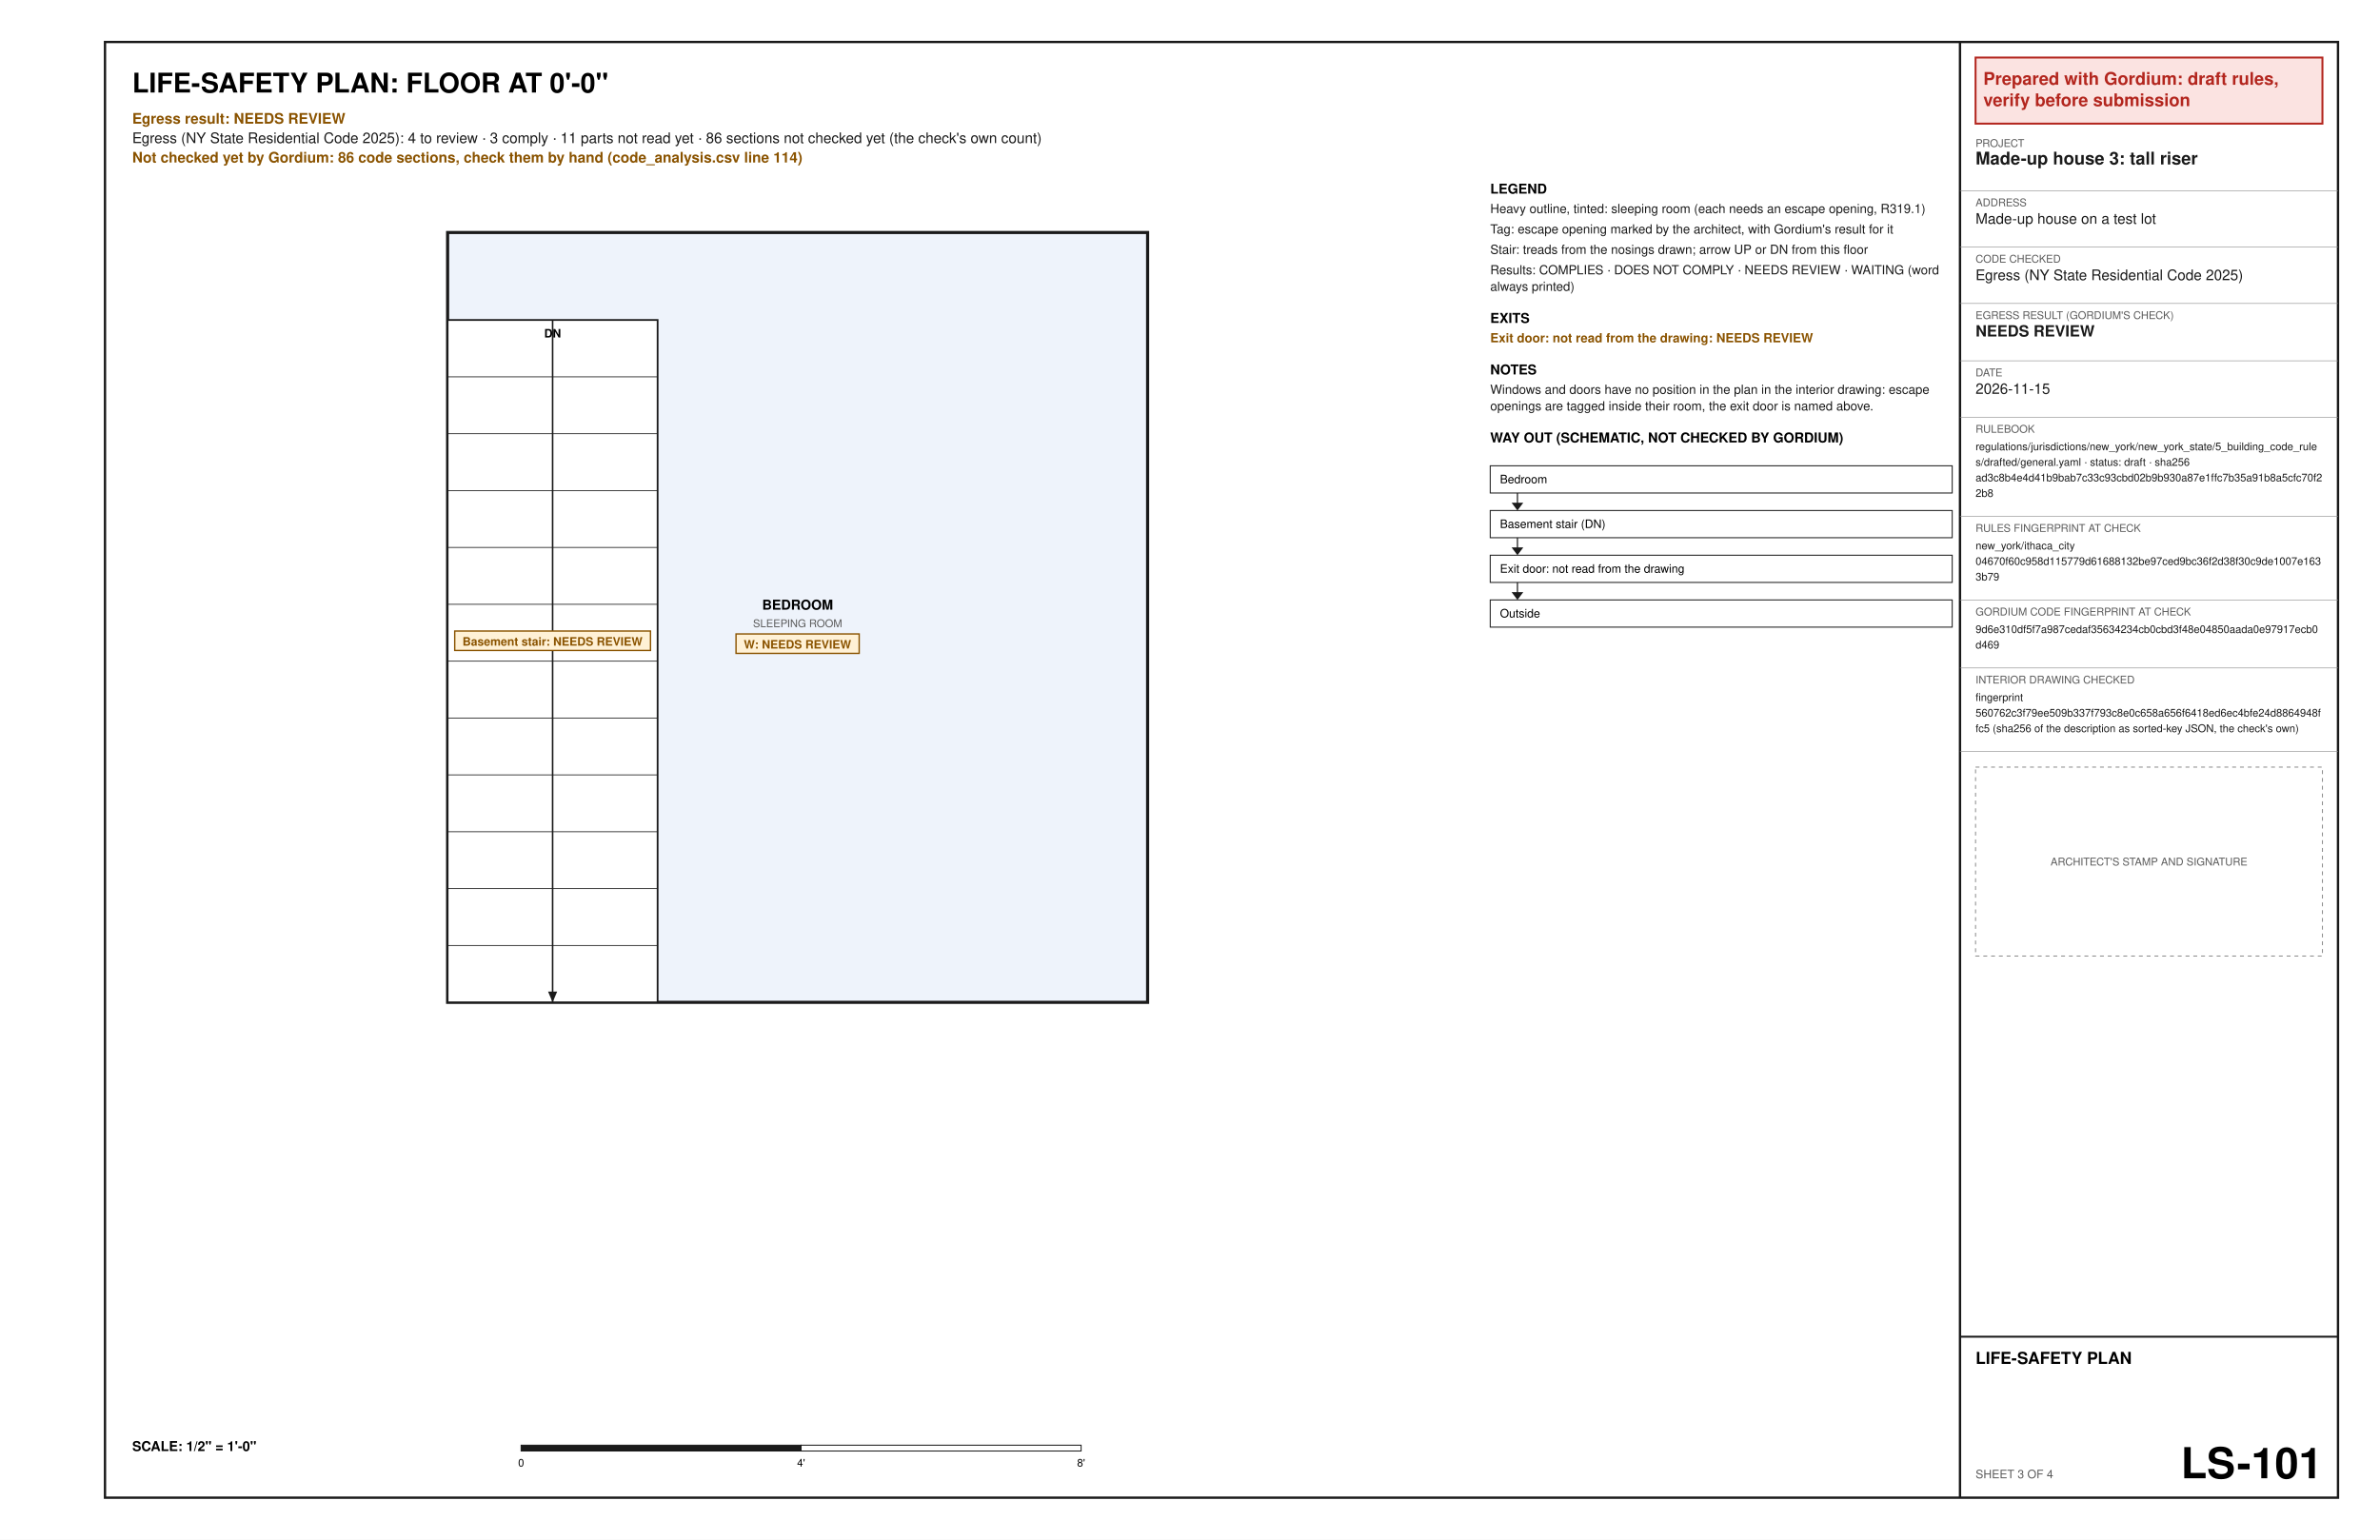
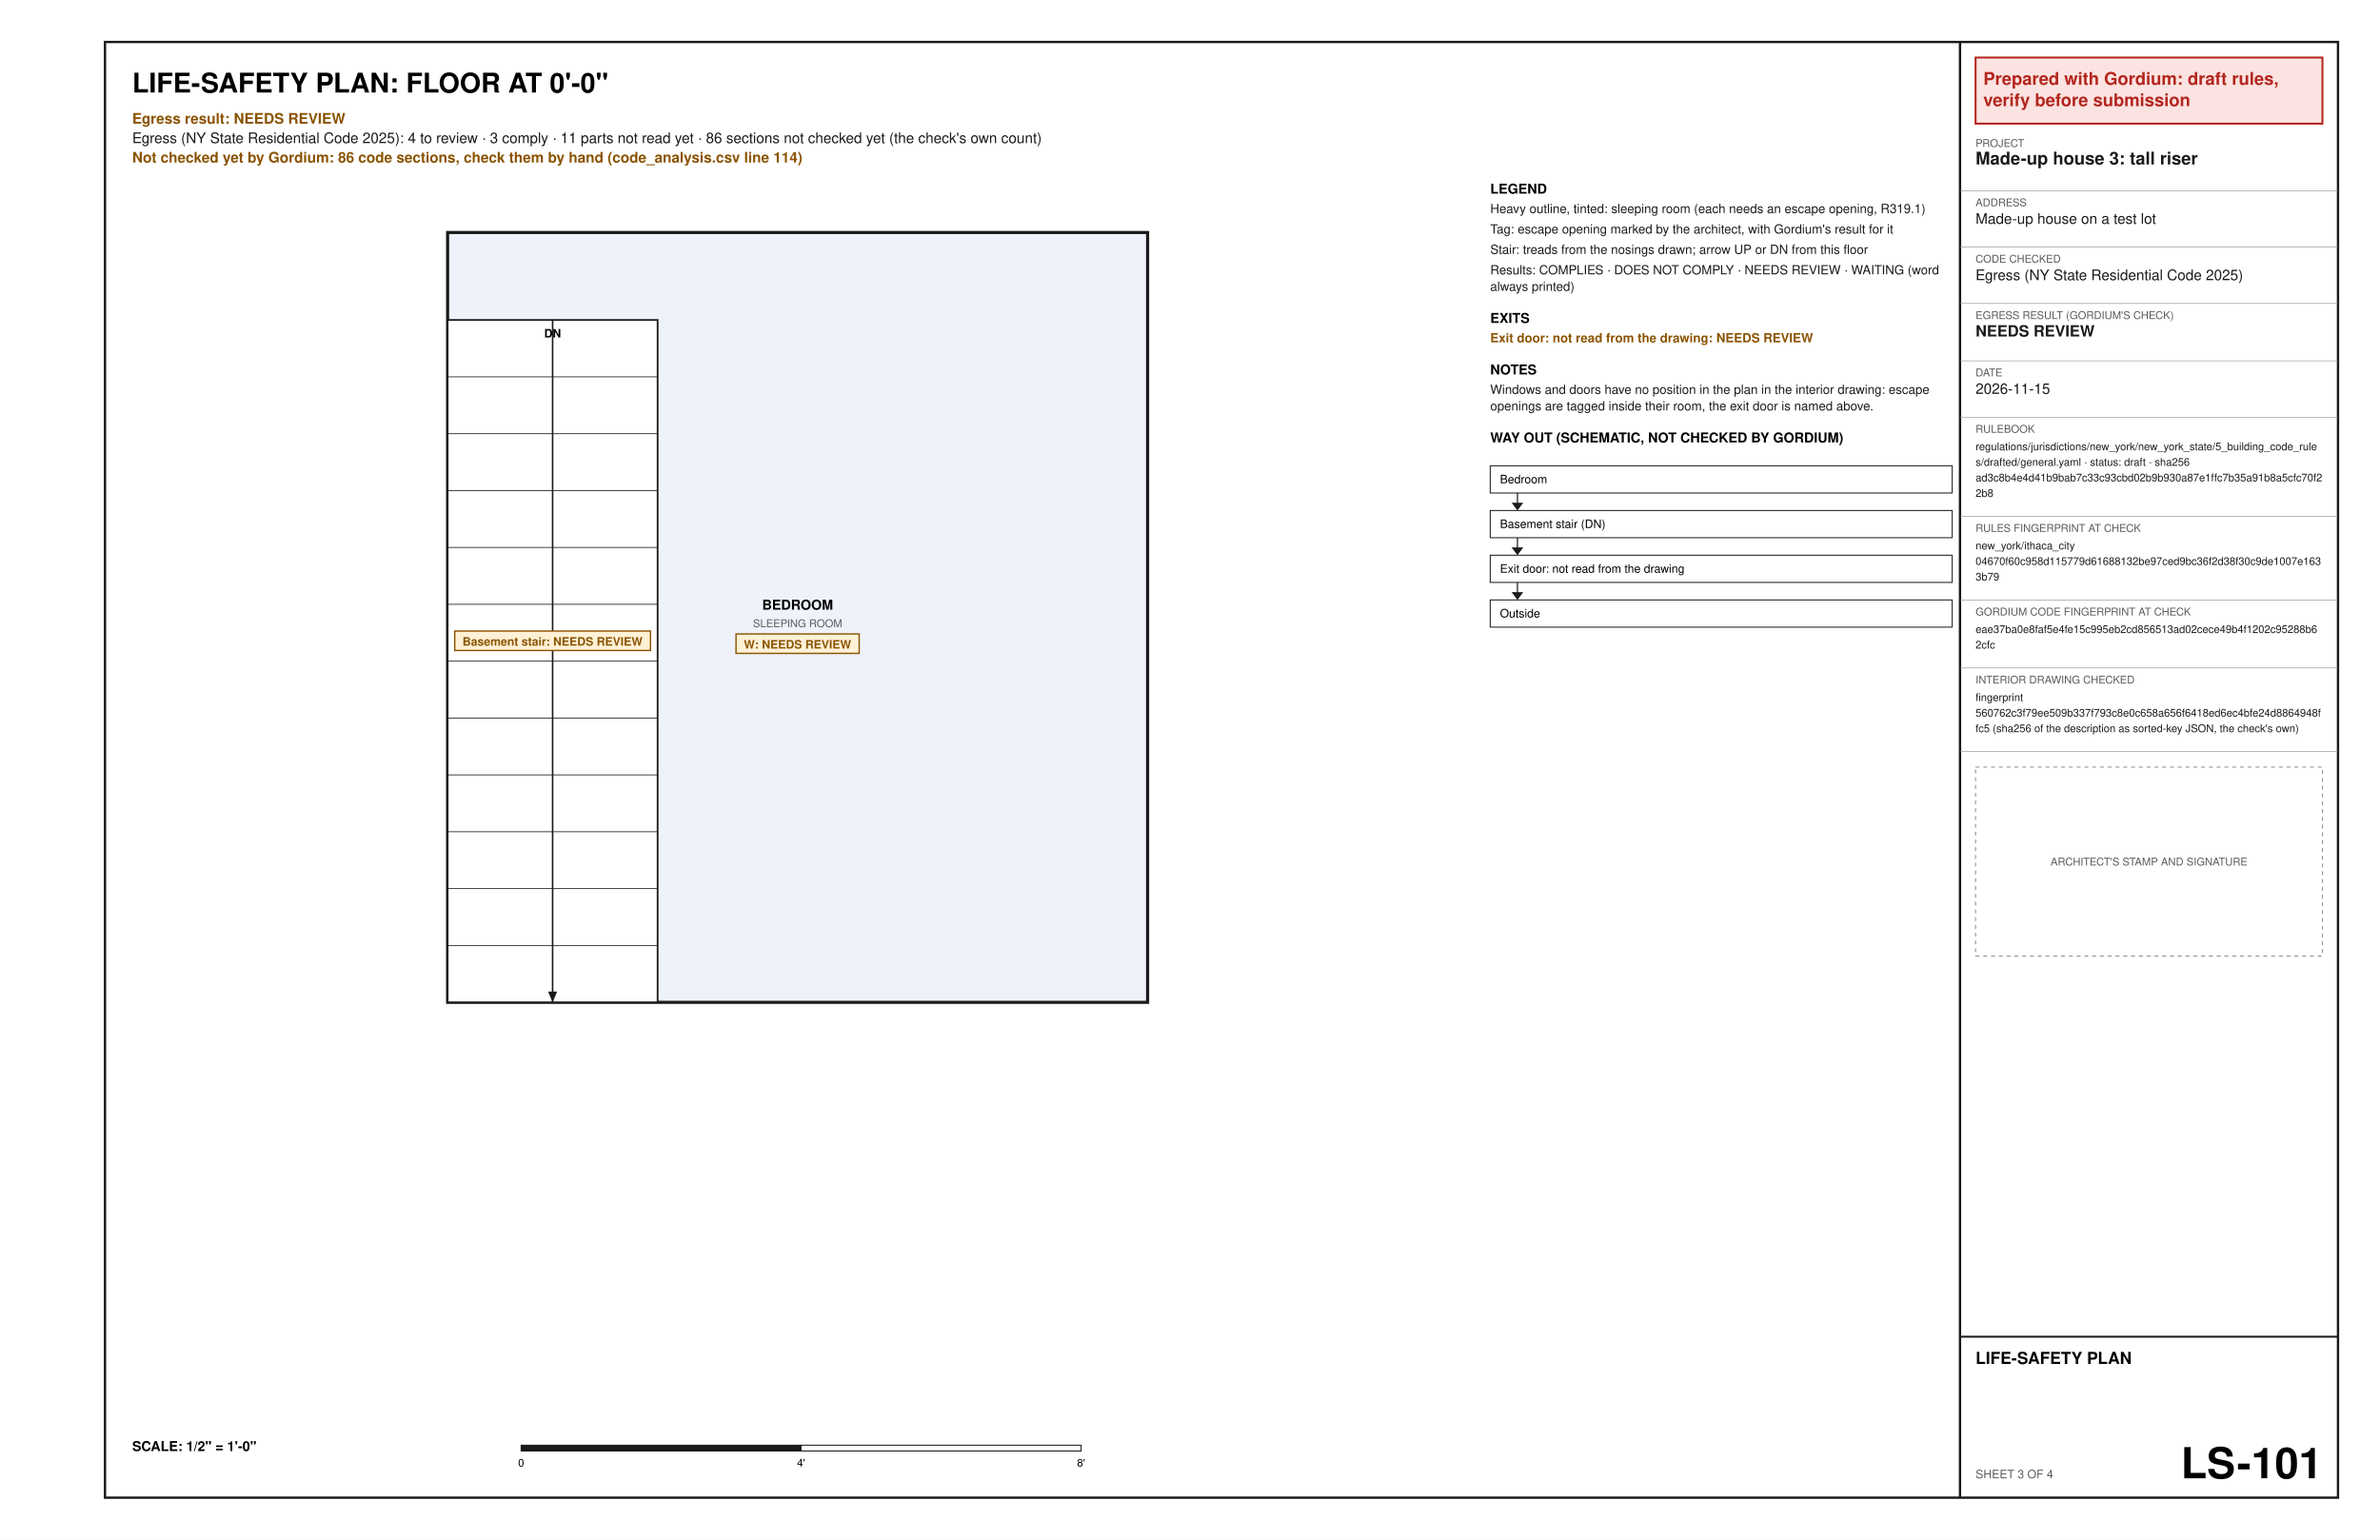
<svg xmlns="http://www.w3.org/2000/svg" width="17in" height="11in" viewBox="0 0 1224 792" font-family="Helvetica, Arial, sans-serif">
  <rect x="0" y="0" width="1224" height="792" fill="#ffffff" />
  <text x="68" y="47.6" font-size="14" font-weight="bold" text-anchor="start" fill="#000000" xml:space="preserve">LIFE-SAFETY PLAN: FLOOR AT 0'-0"</text>
  <text x="68" y="63.6" font-size="7.5" font-weight="bold" text-anchor="start" fill="#8a5300" xml:space="preserve">Egress result: NEEDS REVIEW</text>
  <text x="68" y="73.6" font-size="7.5" text-anchor="start" fill="#1a1a1a" xml:space="preserve">Egress (NY State Residential Code 2025): 4 to review · 3 comply · 11 parts not read yet · 86 sections not checked yet (the check's own count)</text>
  <text x="68" y="83.6" font-size="7.5" font-weight="bold" text-anchor="start" fill="#8a5300" xml:space="preserve">Not checked yet by Gordium: 86 code sections, check them by hand (code_analysis.csv line 114)</text>
  <polygon points="230.2,515.6 590.2,515.6 590.2,119.6 230.2,119.6" fill="#eef3fb" stroke="#1a1a1a" stroke-width="1.6" />
  <text x="410.2" y="313.6" font-size="7" font-weight="bold" text-anchor="middle" fill="#000000" xml:space="preserve">BEDROOM</text>
  <text x="410.2" y="322.6" font-size="5.5" text-anchor="middle" fill="#5a5a5a" xml:space="preserve">SLEEPING ROOM</text>
  <polygon points="378.53,326.1 441.87,326.1 441.87,336.1 378.53,336.1" fill="#fff1d6" stroke="#8a5300" stroke-width="0.7" />
  <text x="382.53" y="333.6" font-size="6" font-weight="bold" text-anchor="start" fill="#8a5300" xml:space="preserve">W: NEEDS REVIEW</text>
  <polygon points="230.2,515.6 338.2,515.6 338.2,164.6 230.2,164.6" fill="#ffffff" stroke="#1a1a1a" stroke-width="0.9" />
  <line x1="230.2" y1="486.35" x2="338.2" y2="486.35" stroke="#1a1a1a" stroke-width="0.4" />
  <line x1="230.2" y1="457.1" x2="338.2" y2="457.1" stroke="#1a1a1a" stroke-width="0.4" />
  <line x1="230.2" y1="427.85" x2="338.2" y2="427.85" stroke="#1a1a1a" stroke-width="0.4" />
  <line x1="230.2" y1="398.6" x2="338.2" y2="398.6" stroke="#1a1a1a" stroke-width="0.4" />
  <line x1="230.2" y1="369.35" x2="338.2" y2="369.35" stroke="#1a1a1a" stroke-width="0.4" />
  <line x1="230.2" y1="340.1" x2="338.2" y2="340.1" stroke="#1a1a1a" stroke-width="0.4" />
  <line x1="230.2" y1="310.85" x2="338.2" y2="310.85" stroke="#1a1a1a" stroke-width="0.4" />
  <line x1="230.2" y1="281.6" x2="338.2" y2="281.6" stroke="#1a1a1a" stroke-width="0.4" />
  <line x1="230.2" y1="252.35" x2="338.2" y2="252.35" stroke="#1a1a1a" stroke-width="0.4" />
  <line x1="230.2" y1="223.1" x2="338.2" y2="223.1" stroke="#1a1a1a" stroke-width="0.4" />
  <line x1="230.2" y1="193.85" x2="338.2" y2="193.85" stroke="#1a1a1a" stroke-width="0.4" />
  <line x1="284.2" y1="164.6" x2="284.2" y2="515.6" stroke="#1a1a1a" stroke-width="0.8" />
  <polygon points="284.2,515.6 281.86,510.07 286.54,510.07" fill="#1a1a1a" />
  <text x="284.2" y="173.6" font-size="6" font-weight="bold" text-anchor="middle" fill="#000000" xml:space="preserve">DN</text>
  <polygon points="233.86,324.6 334.54,324.6 334.54,334.6 233.86,334.6" fill="#fff1d6" stroke="#8a5300" stroke-width="0.7" />
  <text x="237.86" y="332.1" font-size="6" font-weight="bold" text-anchor="start" fill="#8a5300" xml:space="preserve">Basement stair: NEEDS REVIEW</text>
  <text x="68" y="746.4" font-size="7" font-weight="bold" text-anchor="start" fill="#000000" xml:space="preserve">SCALE: 1/2" = 1'-0"</text>
  <polygon points="268,743.4 412,743.4 412,746.4 268,746.4" fill="#1a1a1a" stroke="#1a1a1a" stroke-width="0.5" />
  <polygon points="412,743.4 556,743.4 556,746.4 412,746.4" fill="#ffffff" stroke="#1a1a1a" stroke-width="0.5" />
  <text x="268" y="754.4" font-size="5.5" text-anchor="middle" fill="#000000" xml:space="preserve">0</text>
  <text x="412" y="754.4" font-size="5.5" text-anchor="middle" fill="#000000" xml:space="preserve">4'</text>
  <text x="556" y="754.4" font-size="5.5" text-anchor="middle" fill="#000000" xml:space="preserve">8'</text>
  <text x="766.4" y="99.6" font-size="7" font-weight="bold" text-anchor="start" fill="#000000" xml:space="preserve">LEGEND</text>
  <text x="766.4" y="109.6" font-size="6.5" text-anchor="start" fill="#1a1a1a" xml:space="preserve">Heavy outline, tinted: sleeping room (each needs an escape opening, R319.1)</text>
  <text x="766.4" y="120.1" font-size="6.5" text-anchor="start" fill="#1a1a1a" xml:space="preserve">Tag: escape opening marked by the architect, with Gordium's result for it</text>
  <text x="766.4" y="130.6" font-size="6.5" text-anchor="start" fill="#1a1a1a" xml:space="preserve">Stair: treads from the nosings drawn; arrow UP or DN from this floor</text>
  <text x="766.4" y="141.1" font-size="6.5" text-anchor="start" fill="#1a1a1a" xml:space="preserve">Results: COMPLIES · DOES NOT COMPLY · NEEDS REVIEW · WAITING (word</text>
  <text x="766.4" y="149.6" font-size="6.5" text-anchor="start" fill="#1a1a1a" xml:space="preserve">always printed)</text>
  <text x="766.4" y="166.1" font-size="7" font-weight="bold" text-anchor="start" fill="#000000" xml:space="preserve">EXITS</text>
  <text x="766.4" y="176.1" font-size="6.5" font-weight="bold" text-anchor="start" fill="#8a5300" xml:space="preserve">Exit door: not read from the drawing: NEEDS REVIEW</text>
  <text x="766.4" y="192.6" font-size="7" font-weight="bold" text-anchor="start" fill="#000000" xml:space="preserve">NOTES</text>
  <text x="766.4" y="202.6" font-size="6.5" text-anchor="start" fill="#1a1a1a" xml:space="preserve">Windows and doors have no position in the plan in the interior drawing: escape</text>
  <text x="766.4" y="211.1" font-size="6.5" text-anchor="start" fill="#1a1a1a" xml:space="preserve">openings are tagged inside their room, the exit door is named above.</text>
  <text x="766.4" y="227.6" font-size="7" font-weight="bold" text-anchor="start" fill="#000000" xml:space="preserve">WAY OUT (SCHEMATIC, NOT CHECKED BY GORDIUM)</text>
  <polygon points="766.4,239.6 1004,239.6 1004,253.6 766.4,253.6" fill="none" stroke="#1a1a1a" stroke-width="0.5" />
  <text x="771.4" y="248.6" font-size="6" text-anchor="start" fill="#000000" xml:space="preserve">Bedroom</text>
  <line x1="780.4" y1="253.6" x2="780.4" y2="261.6" stroke="#1a1a1a" stroke-width="0.6" />
  <polygon points="777.4,258.6 783.4,258.6 780.4,262.6" fill="#1a1a1a" />
  <polygon points="766.4,262.6 1004,262.6 1004,276.6 766.4,276.6" fill="none" stroke="#1a1a1a" stroke-width="0.5" />
  <text x="771.4" y="271.6" font-size="6" text-anchor="start" fill="#000000" xml:space="preserve">Basement stair (DN)</text>
  <line x1="780.4" y1="276.6" x2="780.4" y2="284.6" stroke="#1a1a1a" stroke-width="0.6" />
  <polygon points="777.4,281.6 783.4,281.6 780.4,285.6" fill="#1a1a1a" />
  <polygon points="766.4,285.6 1004,285.6 1004,299.6 766.4,299.6" fill="none" stroke="#1a1a1a" stroke-width="0.5" />
  <text x="771.4" y="294.6" font-size="6" text-anchor="start" fill="#000000" xml:space="preserve">Exit door: not read from the drawing</text>
  <line x1="780.4" y1="299.6" x2="780.4" y2="307.6" stroke="#1a1a1a" stroke-width="0.6" />
  <polygon points="777.4,304.6 783.4,304.6 780.4,308.6" fill="#1a1a1a" />
  <polygon points="766.4,308.6 1004,308.6 1004,322.6 766.4,322.6" fill="none" stroke="#1a1a1a" stroke-width="0.5" />
  <text x="771.4" y="317.6" font-size="6" text-anchor="start" fill="#000000" xml:space="preserve">Outside</text>
  <polygon points="54,21.6 1202.4,21.6 1202.4,770.4 54,770.4" fill="none" stroke="#1a1a1a" stroke-width="1.2" />
  <line x1="1008" y1="21.6" x2="1008" y2="770.4" stroke="#1a1a1a" stroke-width="1.2" />
  <polygon points="1016,29.6 1194.4,29.6 1194.4,63.6 1016,63.6" fill="#fbe3e1" stroke="#b3261e" stroke-width="1" />
  <text x="1020" y="43.6" font-size="9" font-weight="bold" text-anchor="start" fill="#b3261e" xml:space="preserve">Prepared with Gordium: draft rules,</text>
  <text x="1020" y="54.6" font-size="9" font-weight="bold" text-anchor="start" fill="#b3261e" xml:space="preserve">verify before submission</text>
  <text x="1016" y="75.6" font-size="5.5" text-anchor="start" fill="#5a5a5a" xml:space="preserve">PROJECT</text>
  <text x="1016" y="84.6" font-size="9" font-weight="bold" text-anchor="start" fill="#1a1a1a" xml:space="preserve">Made-up house 3: tall riser</text>
  <line x1="1008" y1="98.1" x2="1202.4" y2="98.1" stroke="#8c8c8c" stroke-width="0.3" />
  <text x="1016" y="106.1" font-size="5.5" text-anchor="start" fill="#5a5a5a" xml:space="preserve">ADDRESS</text>
  <text x="1016" y="115.1" font-size="7.5" text-anchor="start" fill="#1a1a1a" xml:space="preserve">Made-up house on a test lot</text>
  <line x1="1008" y1="127.1" x2="1202.4" y2="127.1" stroke="#8c8c8c" stroke-width="0.3" />
  <text x="1016" y="135.1" font-size="5.5" text-anchor="start" fill="#5a5a5a" xml:space="preserve">CODE CHECKED</text>
  <text x="1016" y="144.1" font-size="7.5" text-anchor="start" fill="#1a1a1a" xml:space="preserve">Egress (NY State Residential Code 2025)</text>
  <line x1="1008" y1="156.1" x2="1202.4" y2="156.1" stroke="#8c8c8c" stroke-width="0.3" />
  <text x="1016" y="164.1" font-size="5.5" text-anchor="start" fill="#5a5a5a" xml:space="preserve">EGRESS RESULT (GORDIUM'S CHECK)</text>
  <text x="1016" y="173.1" font-size="8" font-weight="bold" text-anchor="start" fill="#1a1a1a" xml:space="preserve">NEEDS REVIEW</text>
  <line x1="1008" y1="185.6" x2="1202.4" y2="185.6" stroke="#8c8c8c" stroke-width="0.3" />
  <text x="1016" y="193.6" font-size="5.5" text-anchor="start" fill="#5a5a5a" xml:space="preserve">DATE</text>
  <text x="1016" y="202.6" font-size="7.5" text-anchor="start" fill="#1a1a1a" xml:space="preserve">2026-11-15</text>
  <line x1="1008" y1="214.6" x2="1202.4" y2="214.6" stroke="#8c8c8c" stroke-width="0.3" />
  <text x="1016" y="222.6" font-size="5.5" text-anchor="start" fill="#5a5a5a" xml:space="preserve">RULEBOOK</text>
  <text x="1016" y="231.6" font-size="5.5" text-anchor="start" fill="#1a1a1a" xml:space="preserve">regulations/jurisdictions/new_york/new_york_state/5_building_code_rule</text>
  <text x="1016" y="239.6" font-size="5.5" text-anchor="start" fill="#1a1a1a" xml:space="preserve">s/drafted/general.yaml · status: draft · sha256</text>
  <text x="1016" y="247.6" font-size="5.5" text-anchor="start" fill="#1a1a1a" xml:space="preserve">ad3c8b4e4d41b9bab7c33c93cbd02b9b930a87e1ffc7b35a91b8a5cfc70f2</text>
  <text x="1016" y="255.6" font-size="5.5" text-anchor="start" fill="#1a1a1a" xml:space="preserve">2b8</text>
  <line x1="1008" y1="265.6" x2="1202.4" y2="265.6" stroke="#8c8c8c" stroke-width="0.3" />
  <text x="1016" y="273.6" font-size="5.5" text-anchor="start" fill="#5a5a5a" xml:space="preserve">RULES FINGERPRINT AT CHECK</text>
  <text x="1016" y="282.6" font-size="5.5" text-anchor="start" fill="#1a1a1a" xml:space="preserve">new_york/ithaca_city</text>
  <text x="1016" y="290.6" font-size="5.5" text-anchor="start" fill="#1a1a1a" xml:space="preserve">04670f60c958d115779d61688132be97ced9bc36f2d38f30c9de1007e163</text>
  <text x="1016" y="298.6" font-size="5.5" text-anchor="start" fill="#1a1a1a" xml:space="preserve">3b79</text>
  <line x1="1008" y1="308.6" x2="1202.4" y2="308.6" stroke="#8c8c8c" stroke-width="0.3" />
  <text x="1016" y="316.6" font-size="5.5" text-anchor="start" fill="#5a5a5a" xml:space="preserve">GORDIUM CODE FINGERPRINT AT CHECK</text>
-   <text x="1016" y="325.6" font-size="5.5" text-anchor="start" fill="#1a1a1a" xml:space="preserve">9d6e310df5f7a987cedaf35634234cb0cbd3f48e04850aada0e97917ecb0</text>
-   <text x="1016" y="333.6" font-size="5.5" text-anchor="start" fill="#1a1a1a" xml:space="preserve">d469</text>
+   <text x="1016" y="325.6" font-size="5.5" text-anchor="start" fill="#1a1a1a" xml:space="preserve">eae37ba0e8faf5e4fe15c995eb2cd856513ad02cece49b4f1202c95288b6</text>
+   <text x="1016" y="333.6" font-size="5.5" text-anchor="start" fill="#1a1a1a" xml:space="preserve">2cfc</text>
  <line x1="1008" y1="343.6" x2="1202.4" y2="343.6" stroke="#8c8c8c" stroke-width="0.3" />
  <text x="1016" y="351.6" font-size="5.5" text-anchor="start" fill="#5a5a5a" xml:space="preserve">INTERIOR DRAWING CHECKED</text>
  <text x="1016" y="360.6" font-size="5.5" text-anchor="start" fill="#1a1a1a" xml:space="preserve">fingerprint</text>
  <text x="1016" y="368.6" font-size="5.5" text-anchor="start" fill="#1a1a1a" xml:space="preserve">560762c3f79ee509b337f793c8e0c658a656f6418ed6ec4bfe24d8864948f</text>
  <text x="1016" y="376.6" font-size="5.5" text-anchor="start" fill="#1a1a1a" xml:space="preserve">fc5 (sha256 of the description as sorted-key JSON, the check's own)</text>
  <line x1="1008" y1="386.6" x2="1202.4" y2="386.6" stroke="#8c8c8c" stroke-width="0.3" />
  <polygon points="1016,394.6 1194.4,394.6 1194.4,491.8 1016,491.8" fill="none" stroke="#8c8c8c" stroke-width="0.5" stroke-dasharray="2 2" />
  <text x="1105.2" y="445.2" font-size="5.5" text-anchor="middle" fill="#5a5a5a" xml:space="preserve">ARCHITECT'S STAMP AND SIGNATURE</text>
  <line x1="1008" y1="687.6" x2="1202.4" y2="687.6" stroke="#1a1a1a" stroke-width="1" />
  <text x="1016" y="701.6" font-size="8.5" font-weight="bold" text-anchor="start" fill="#000000" xml:space="preserve">LIFE-SAFETY PLAN</text>
  <text x="1016" y="760.4" font-size="6" text-anchor="start" fill="#5a5a5a" xml:space="preserve">SHEET 3 OF 4</text>
  <text x="1194.4" y="760.4" font-size="22" font-weight="bold" text-anchor="end" fill="#000000" xml:space="preserve">LS-101</text>
</svg>
